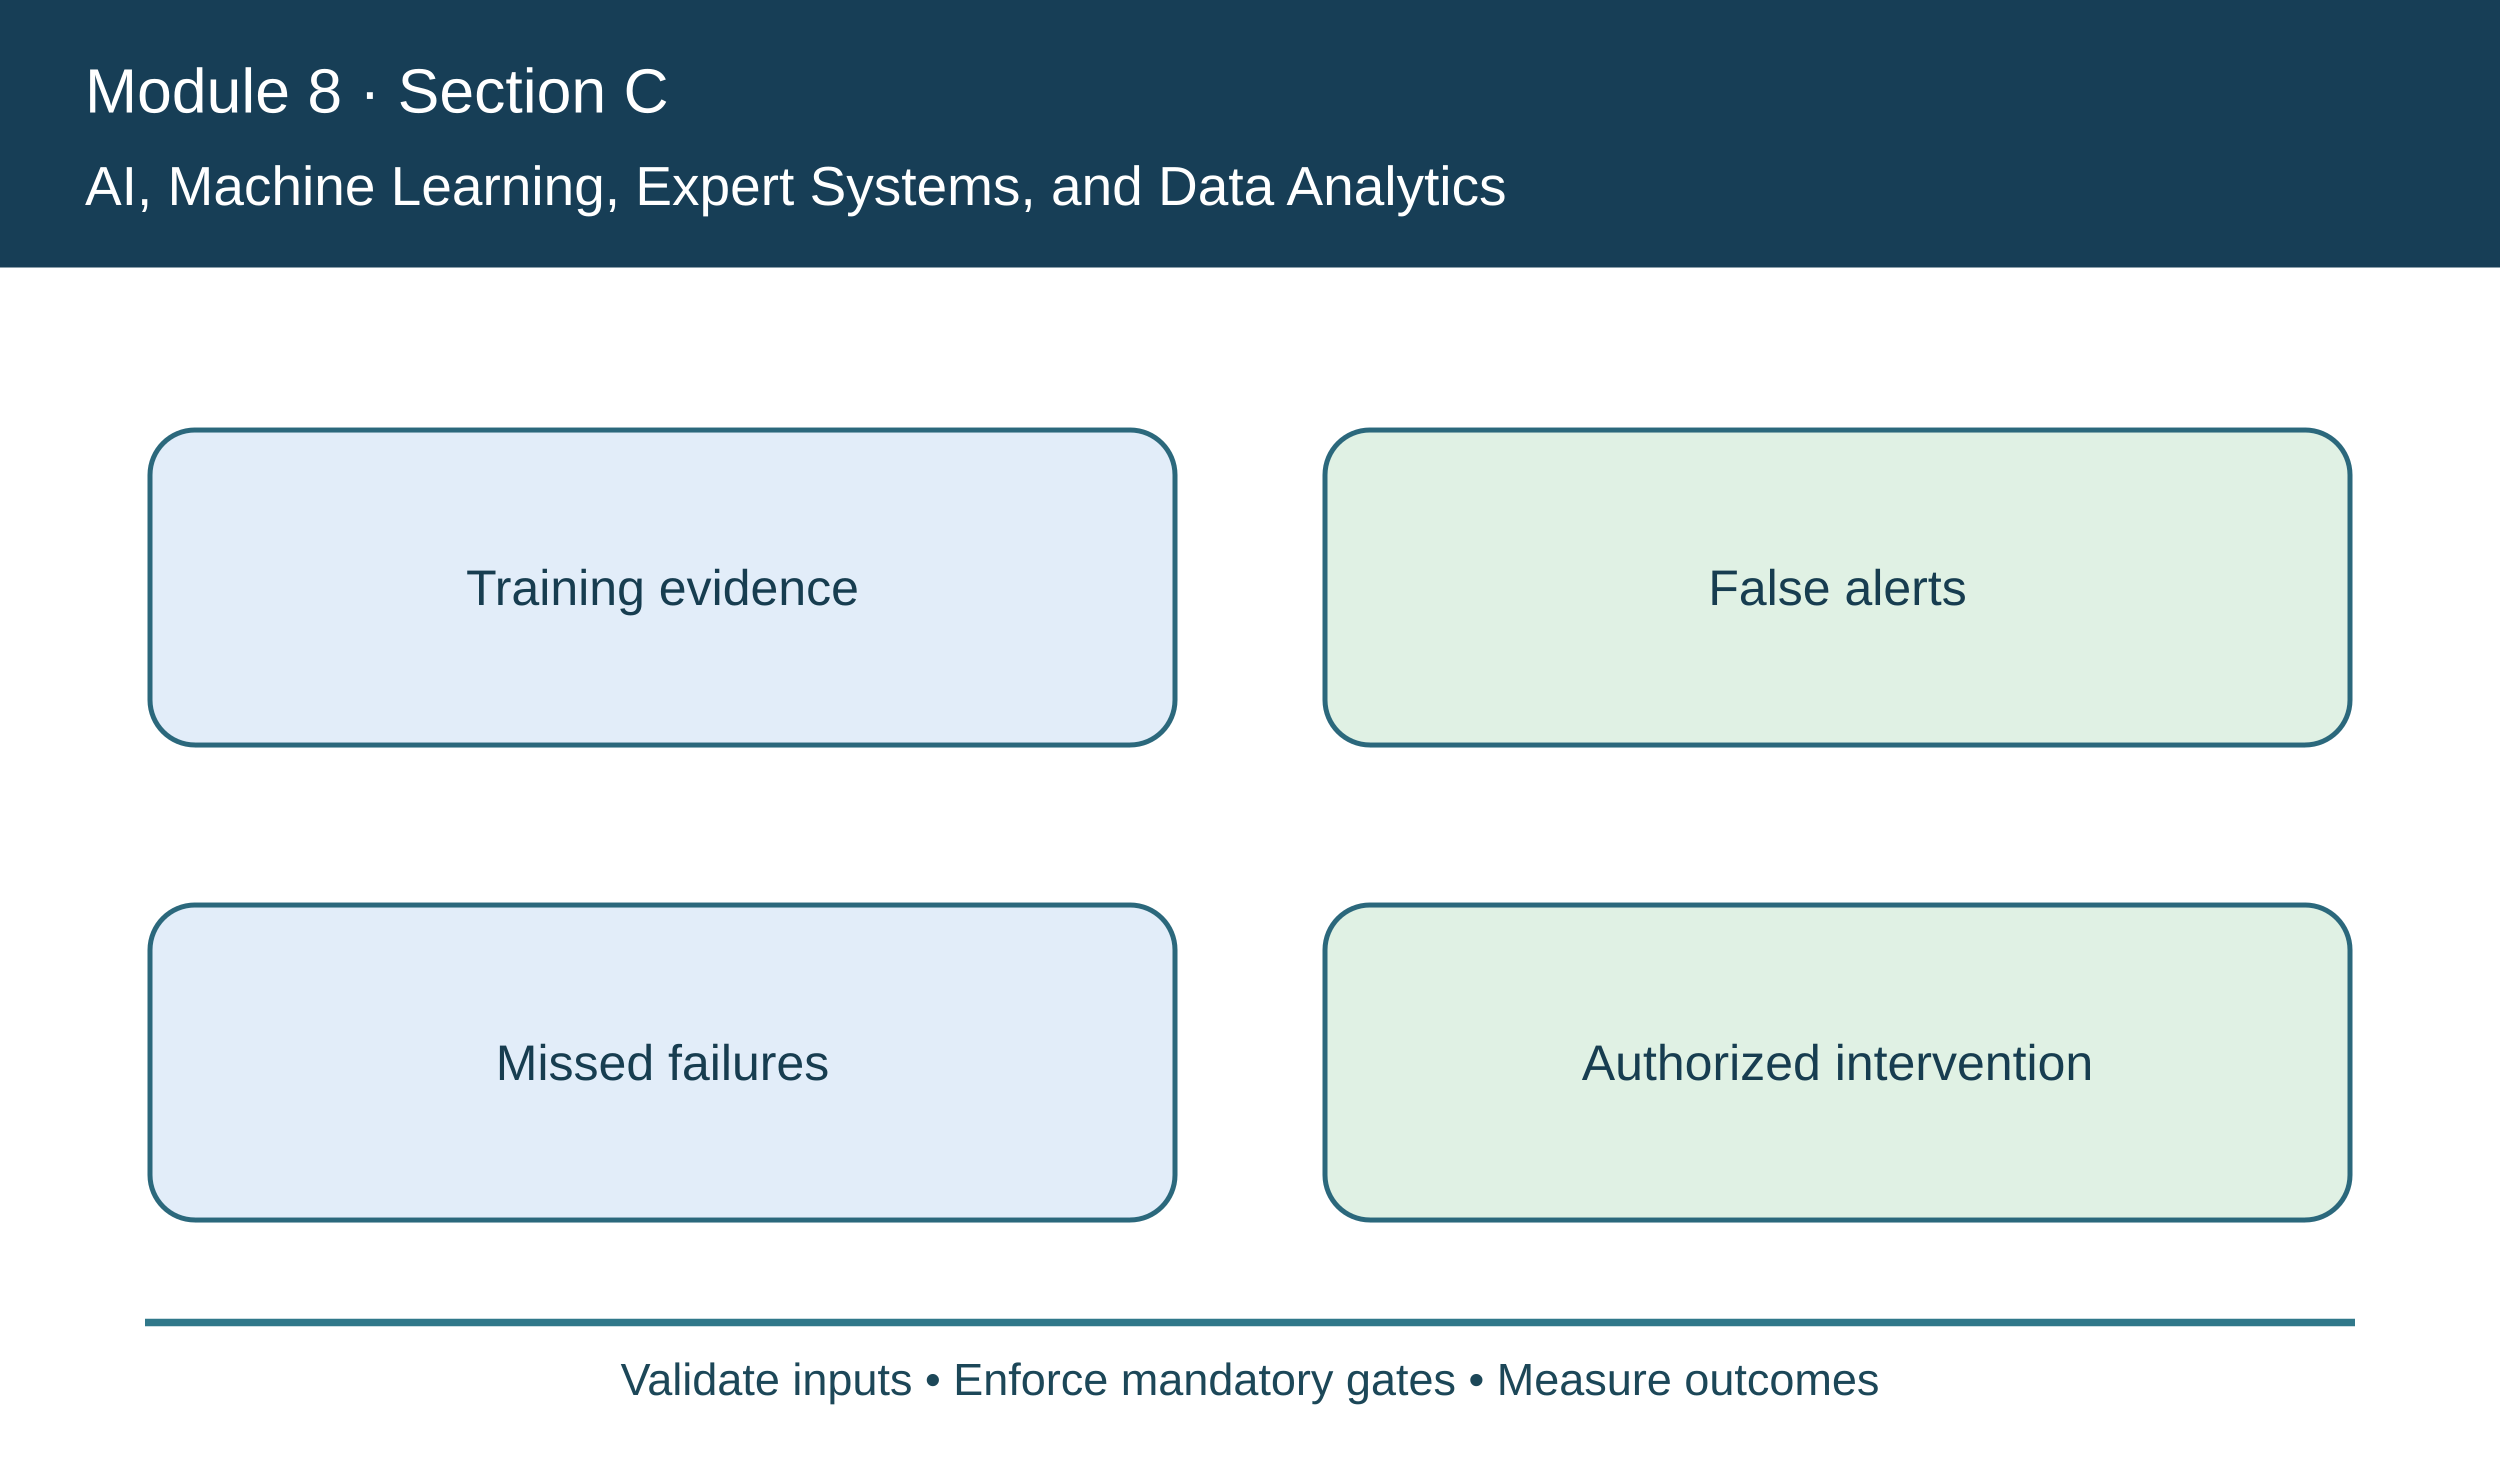
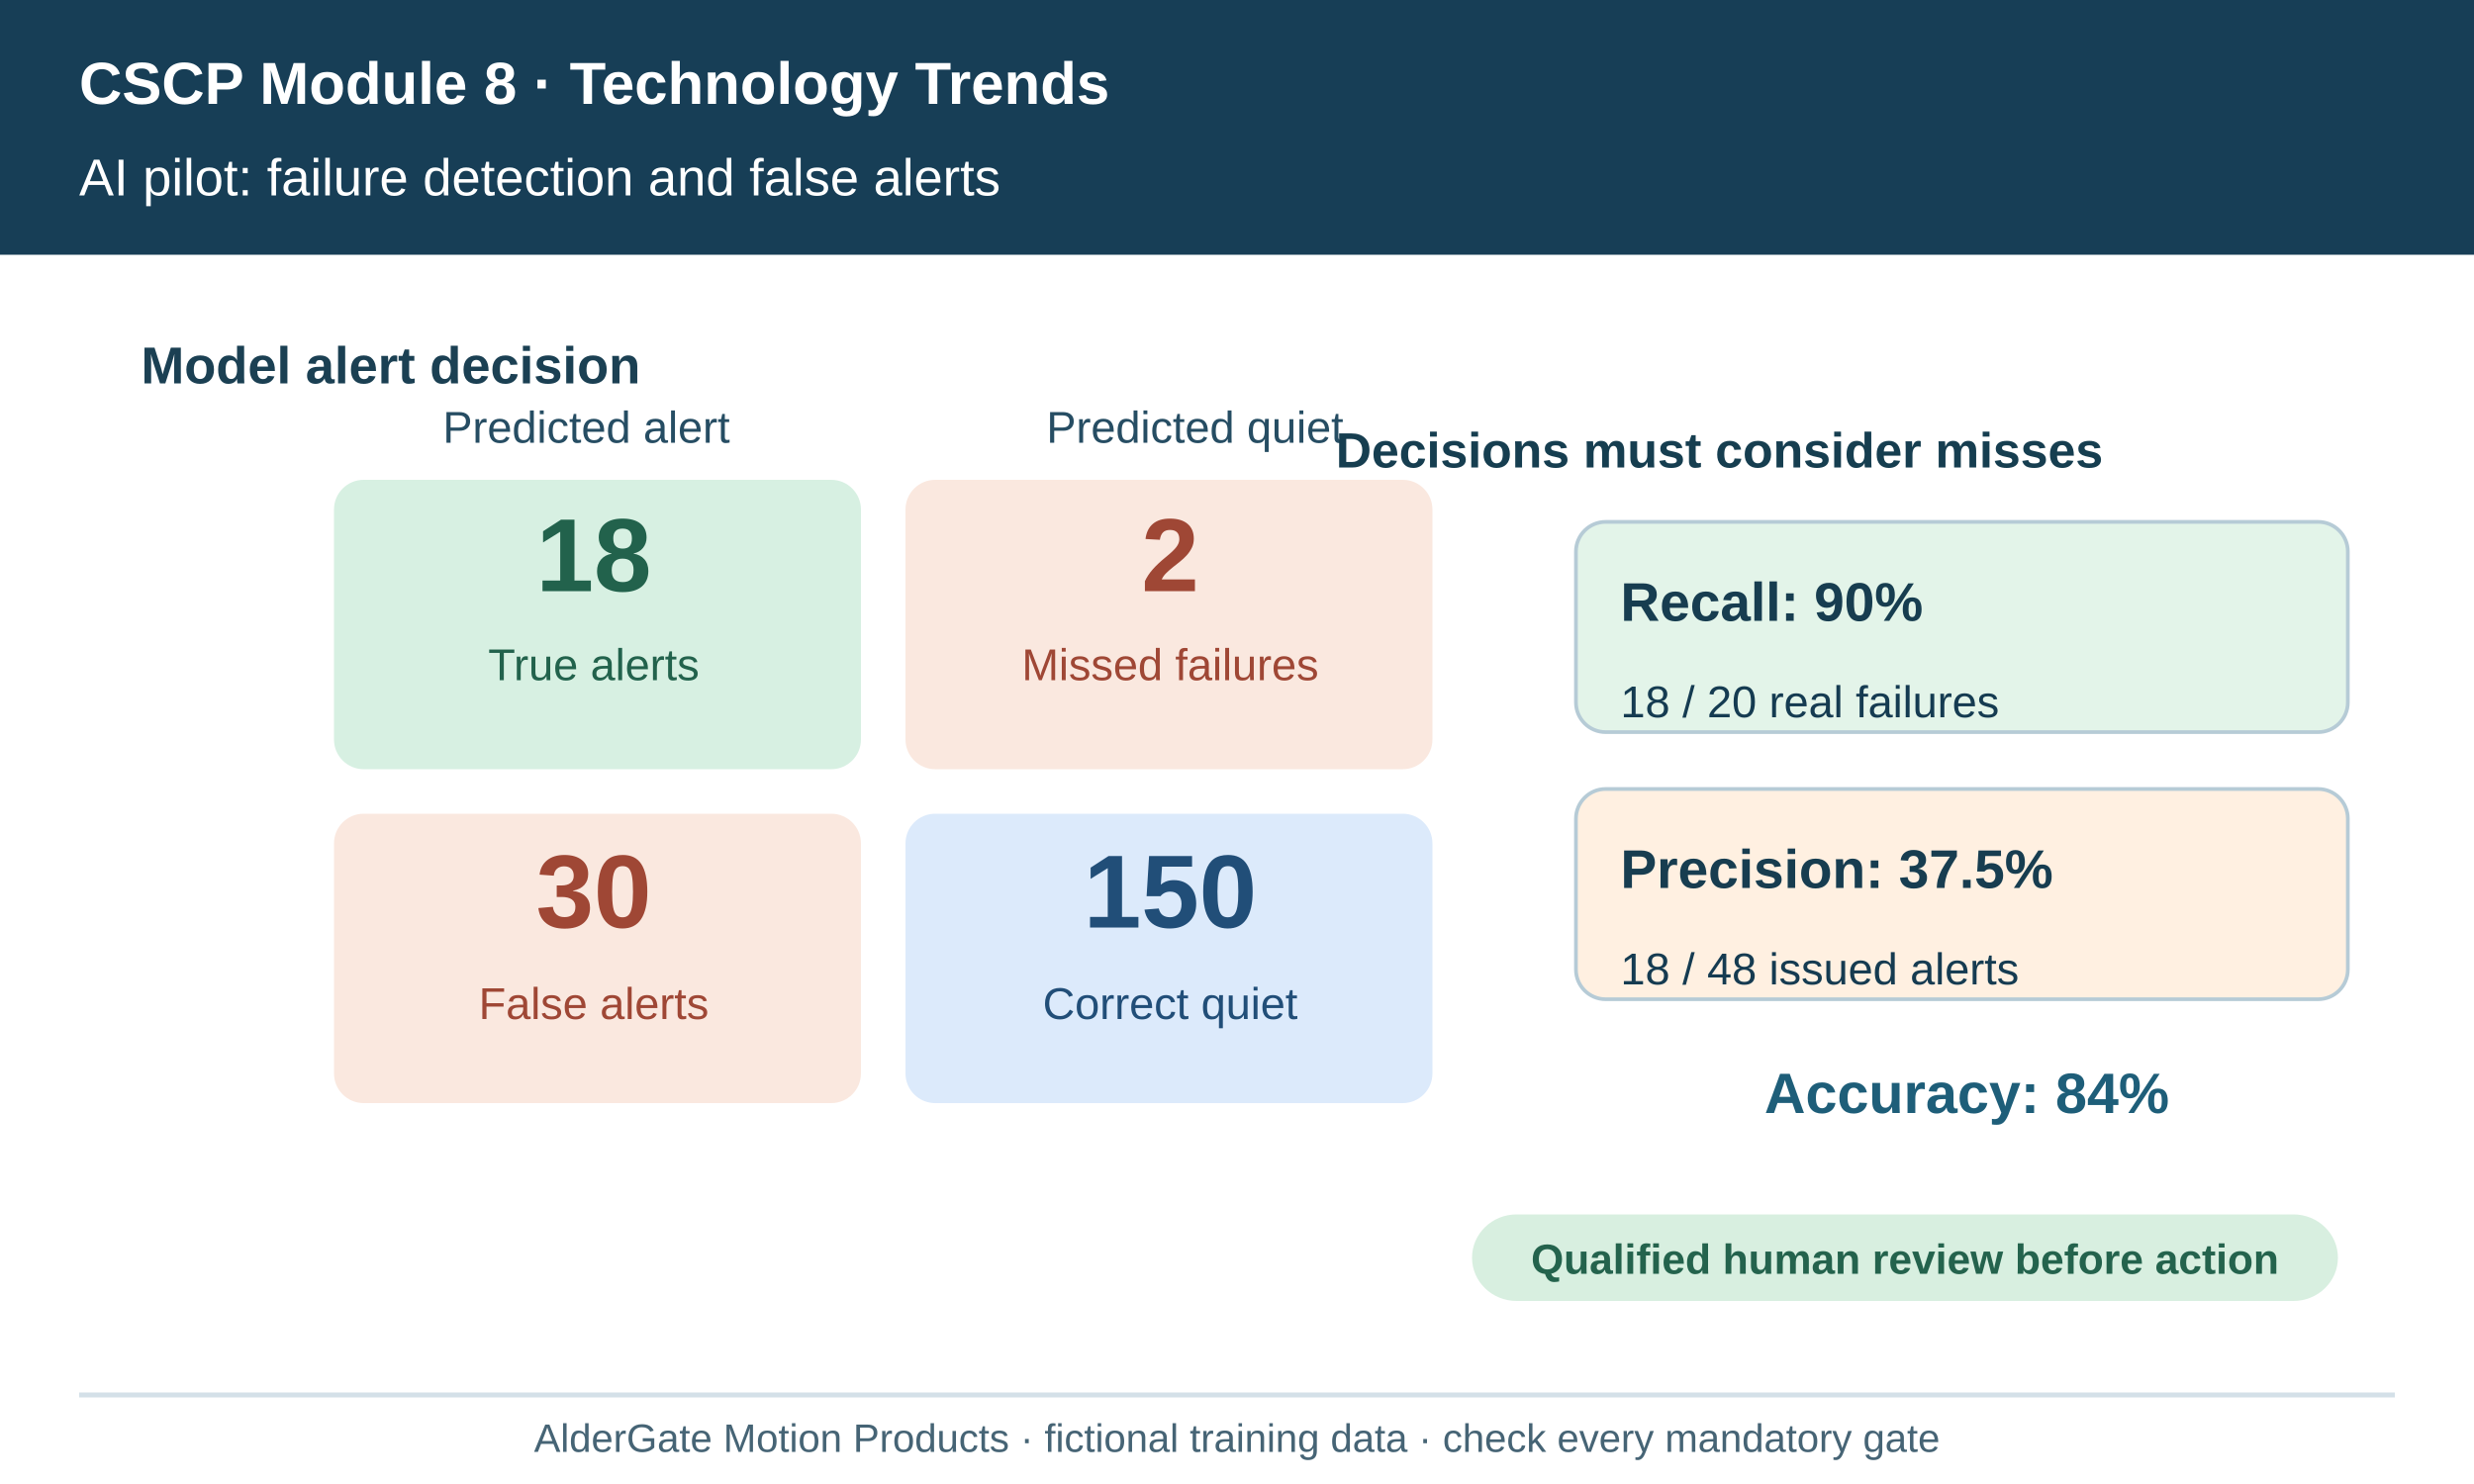
- <svg xmlns="http://www.w3.org/2000/svg" width="1000" height="590" viewBox="0 0 1000 590" role="img" aria-labelledby="title desc">
-   <rect width="1000" height="590" fill="#fff" />
-   <rect width="1000" height="107" fill="#173e56" />
-   <text x="34" y="45" font-size="25" font-family="Arial" fill="#fff">Module 8 · Section C</text>
-   <text x="34" y="82" font-size="22" font-family="Arial" fill="#fff">AI, Machine Learning, Expert Systems, and Data Analytics</text>
-   <rect x="60" y="172" width="410" height="126" rx="18" fill="#e2edf9" stroke="#2b687c" stroke-width="2" />
-   <text x="265" y="242" font-size="20" text-anchor="middle" font-family="Arial" fill="#173d50">Training evidence</text>
-   <rect x="530" y="172" width="410" height="126" rx="18" fill="#e0f1e4" stroke="#2b687c" stroke-width="2" />
-   <text x="735" y="242" font-size="20" text-anchor="middle" font-family="Arial" fill="#173d50">False alerts</text>
-   <rect x="60" y="362" width="410" height="126" rx="18" fill="#e2edf9" stroke="#2b687c" stroke-width="2" />
-   <text x="265" y="432" font-size="20" text-anchor="middle" font-family="Arial" fill="#173d50">Missed failures</text>
-   <rect x="530" y="362" width="410" height="126" rx="18" fill="#e0f1e4" stroke="#2b687c" stroke-width="2" />
-   <text x="735" y="432" font-size="20" text-anchor="middle" font-family="Arial" fill="#173d50">Authorized intervention</text>
-   <path d="M58 529 H942" stroke="#30788a" stroke-width="3" />
-   <text x="500" y="558" text-anchor="middle" font-size="18" fill="#1c4758" font-family="Arial">Validate inputs • Enforce mandatory gates • Measure outcomes</text>
+ <svg xmlns="http://www.w3.org/2000/svg" viewBox="0 0 1000 600" width="1000" height="600" role="img" aria-labelledby="title desc">
+   <rect x="0" y="0" width="1000" height="600" rx="0" fill="#fff" stroke="none" stroke-width="1.5" />
+   <rect x="0" y="0" width="1000" height="103" rx="0" fill="#173e56" stroke="none" stroke-width="1.5" />
+   <text x="32" y="42" font-family="Arial,Helvetica,sans-serif" font-size="24" text-anchor="start" fill="#fff" font-weight="700">CSCP Module 8 · Technology Trends</text>
+   <text x="32" y="79" font-family="Arial,Helvetica,sans-serif" font-size="21" text-anchor="start" fill="#fff">AI pilot: failure detection and false alerts</text>
+   <text x="57" y="155" font-family="Arial,Helvetica,sans-serif" font-size="21" text-anchor="start" fill="#1b4053" font-weight="700">Model alert decision</text>
+   <text x="237" y="179" font-family="Arial,Helvetica,sans-serif" font-size="18" text-anchor="middle" fill="#264d63">Predicted alert</text>
+   <text x="483" y="179" font-family="Arial,Helvetica,sans-serif" font-size="18" text-anchor="middle" fill="#264d63">Predicted quiet</text>
+   <rect x="135" y="194" width="213" height="117" rx="12" fill="#d7f0e2" stroke="none" stroke-width="1.5" />
+   <rect x="366" y="194" width="213" height="117" rx="12" fill="#fae8df" stroke="none" stroke-width="1.5" />
+   <rect x="135" y="329" width="213" height="117" rx="12" fill="#fae8df" stroke="none" stroke-width="1.5" />
+   <rect x="366" y="329" width="213" height="117" rx="12" fill="#dceafb" stroke="none" stroke-width="1.5" />
+   <text x="240" y="239" font-family="Arial,Helvetica,sans-serif" font-size="42" text-anchor="middle" fill="#22624c" font-weight="700">18</text>
+   <text x="240" y="275" font-family="Arial,Helvetica,sans-serif" font-size="18" text-anchor="middle" fill="#22624c">True alerts</text>
+   <text x="473" y="239" font-family="Arial,Helvetica,sans-serif" font-size="42" text-anchor="middle" fill="#9f4735" font-weight="700">2</text>
+   <text x="473" y="275" font-family="Arial,Helvetica,sans-serif" font-size="18" text-anchor="middle" fill="#9f4735">Missed failures</text>
+   <text x="240" y="375" font-family="Arial,Helvetica,sans-serif" font-size="42" text-anchor="middle" fill="#9f4735" font-weight="700">30</text>
+   <text x="240" y="412" font-family="Arial,Helvetica,sans-serif" font-size="18" text-anchor="middle" fill="#9f4735">False alerts</text>
+   <text x="473" y="375" font-family="Arial,Helvetica,sans-serif" font-size="42" text-anchor="middle" fill="#214e78" font-weight="700">150</text>
+   <text x="473" y="412" font-family="Arial,Helvetica,sans-serif" font-size="18" text-anchor="middle" fill="#214e78">Correct quiet</text>
+   <text x="695" y="189" font-family="Arial,Helvetica,sans-serif" font-size="20" text-anchor="middle" fill="#163e50" font-weight="700">Decisions must consider misses</text>
+   <rect x="637" y="211" width="312" height="85" rx="12" fill="#e3f4e9" stroke="#b6cbd6" stroke-width="1.5" />
+   <text x="655" y="251" font-family="Arial,Helvetica,sans-serif" font-size="22" text-anchor="start" fill="#173d50" font-weight="700">Recall: 90%</text>
+   <text x="655" y="290" font-family="Arial,Helvetica,sans-serif" font-size="18" text-anchor="start" fill="#153b51">18 / 20 real failures</text>
+   <rect x="637" y="319" width="312" height="85" rx="12" fill="#fff0e1" stroke="#b6cbd6" stroke-width="1.5" />
+   <text x="655" y="359" font-family="Arial,Helvetica,sans-serif" font-size="22" text-anchor="start" fill="#173d50" font-weight="700">Precision: 37.5%</text>
+   <text x="655" y="398" font-family="Arial,Helvetica,sans-serif" font-size="18" text-anchor="start" fill="#153b51">18 / 48 issued alerts</text>
+   <text x="795" y="450" font-family="Arial,Helvetica,sans-serif" font-size="23" text-anchor="middle" fill="#1e5e79" font-weight="700">Accuracy: 84%</text>
+   <rect x="595" y="491" width="350" height="35" rx="18" fill="#d8efe0" stroke="none" stroke-width="1.5" />
+   <text x="770" y="515" font-family="Arial,Helvetica,sans-serif" font-size="17" text-anchor="middle" fill="#24634d" font-weight="700">Qualified human review before action</text>
+   <line x1="32" y1="564" x2="968" y2="564" stroke="#d4e0e8" stroke-width="2" />
+   <text x="500" y="587" font-family="Arial,Helvetica,sans-serif" font-size="16" text-anchor="middle" fill="#466475">AlderGate Motion Products · fictional training data · check every mandatory gate</text>
</svg>
